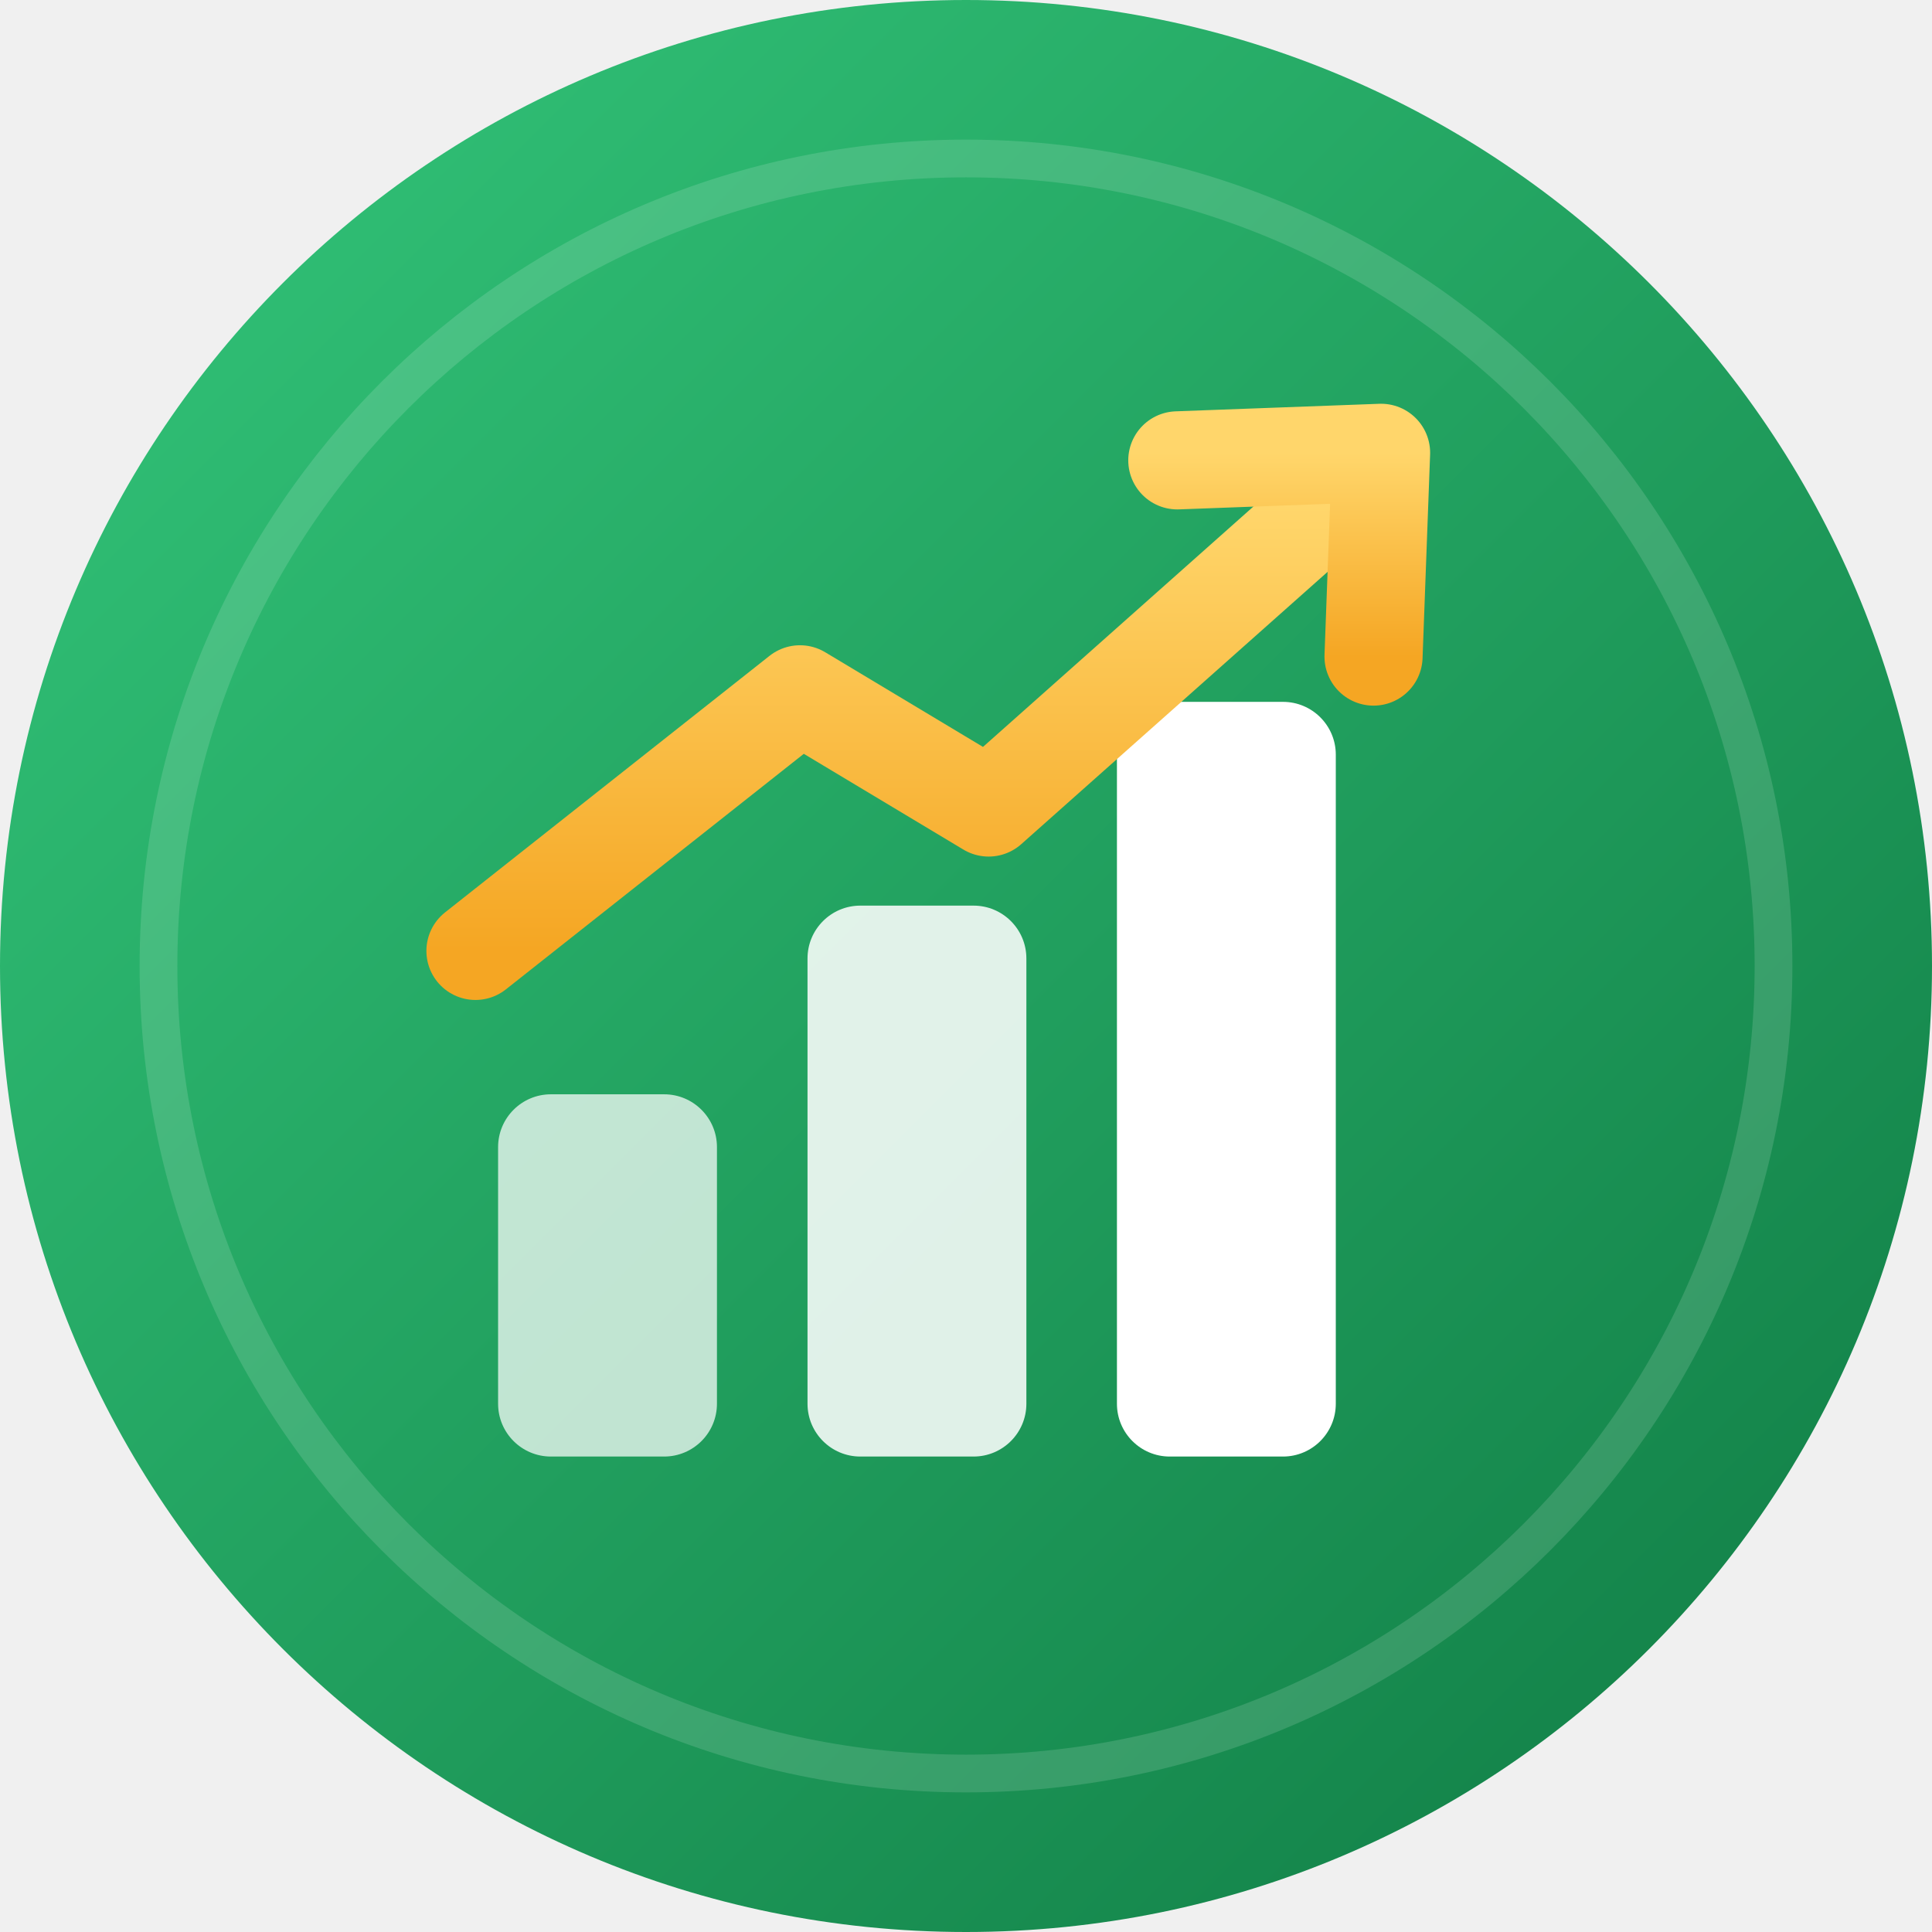
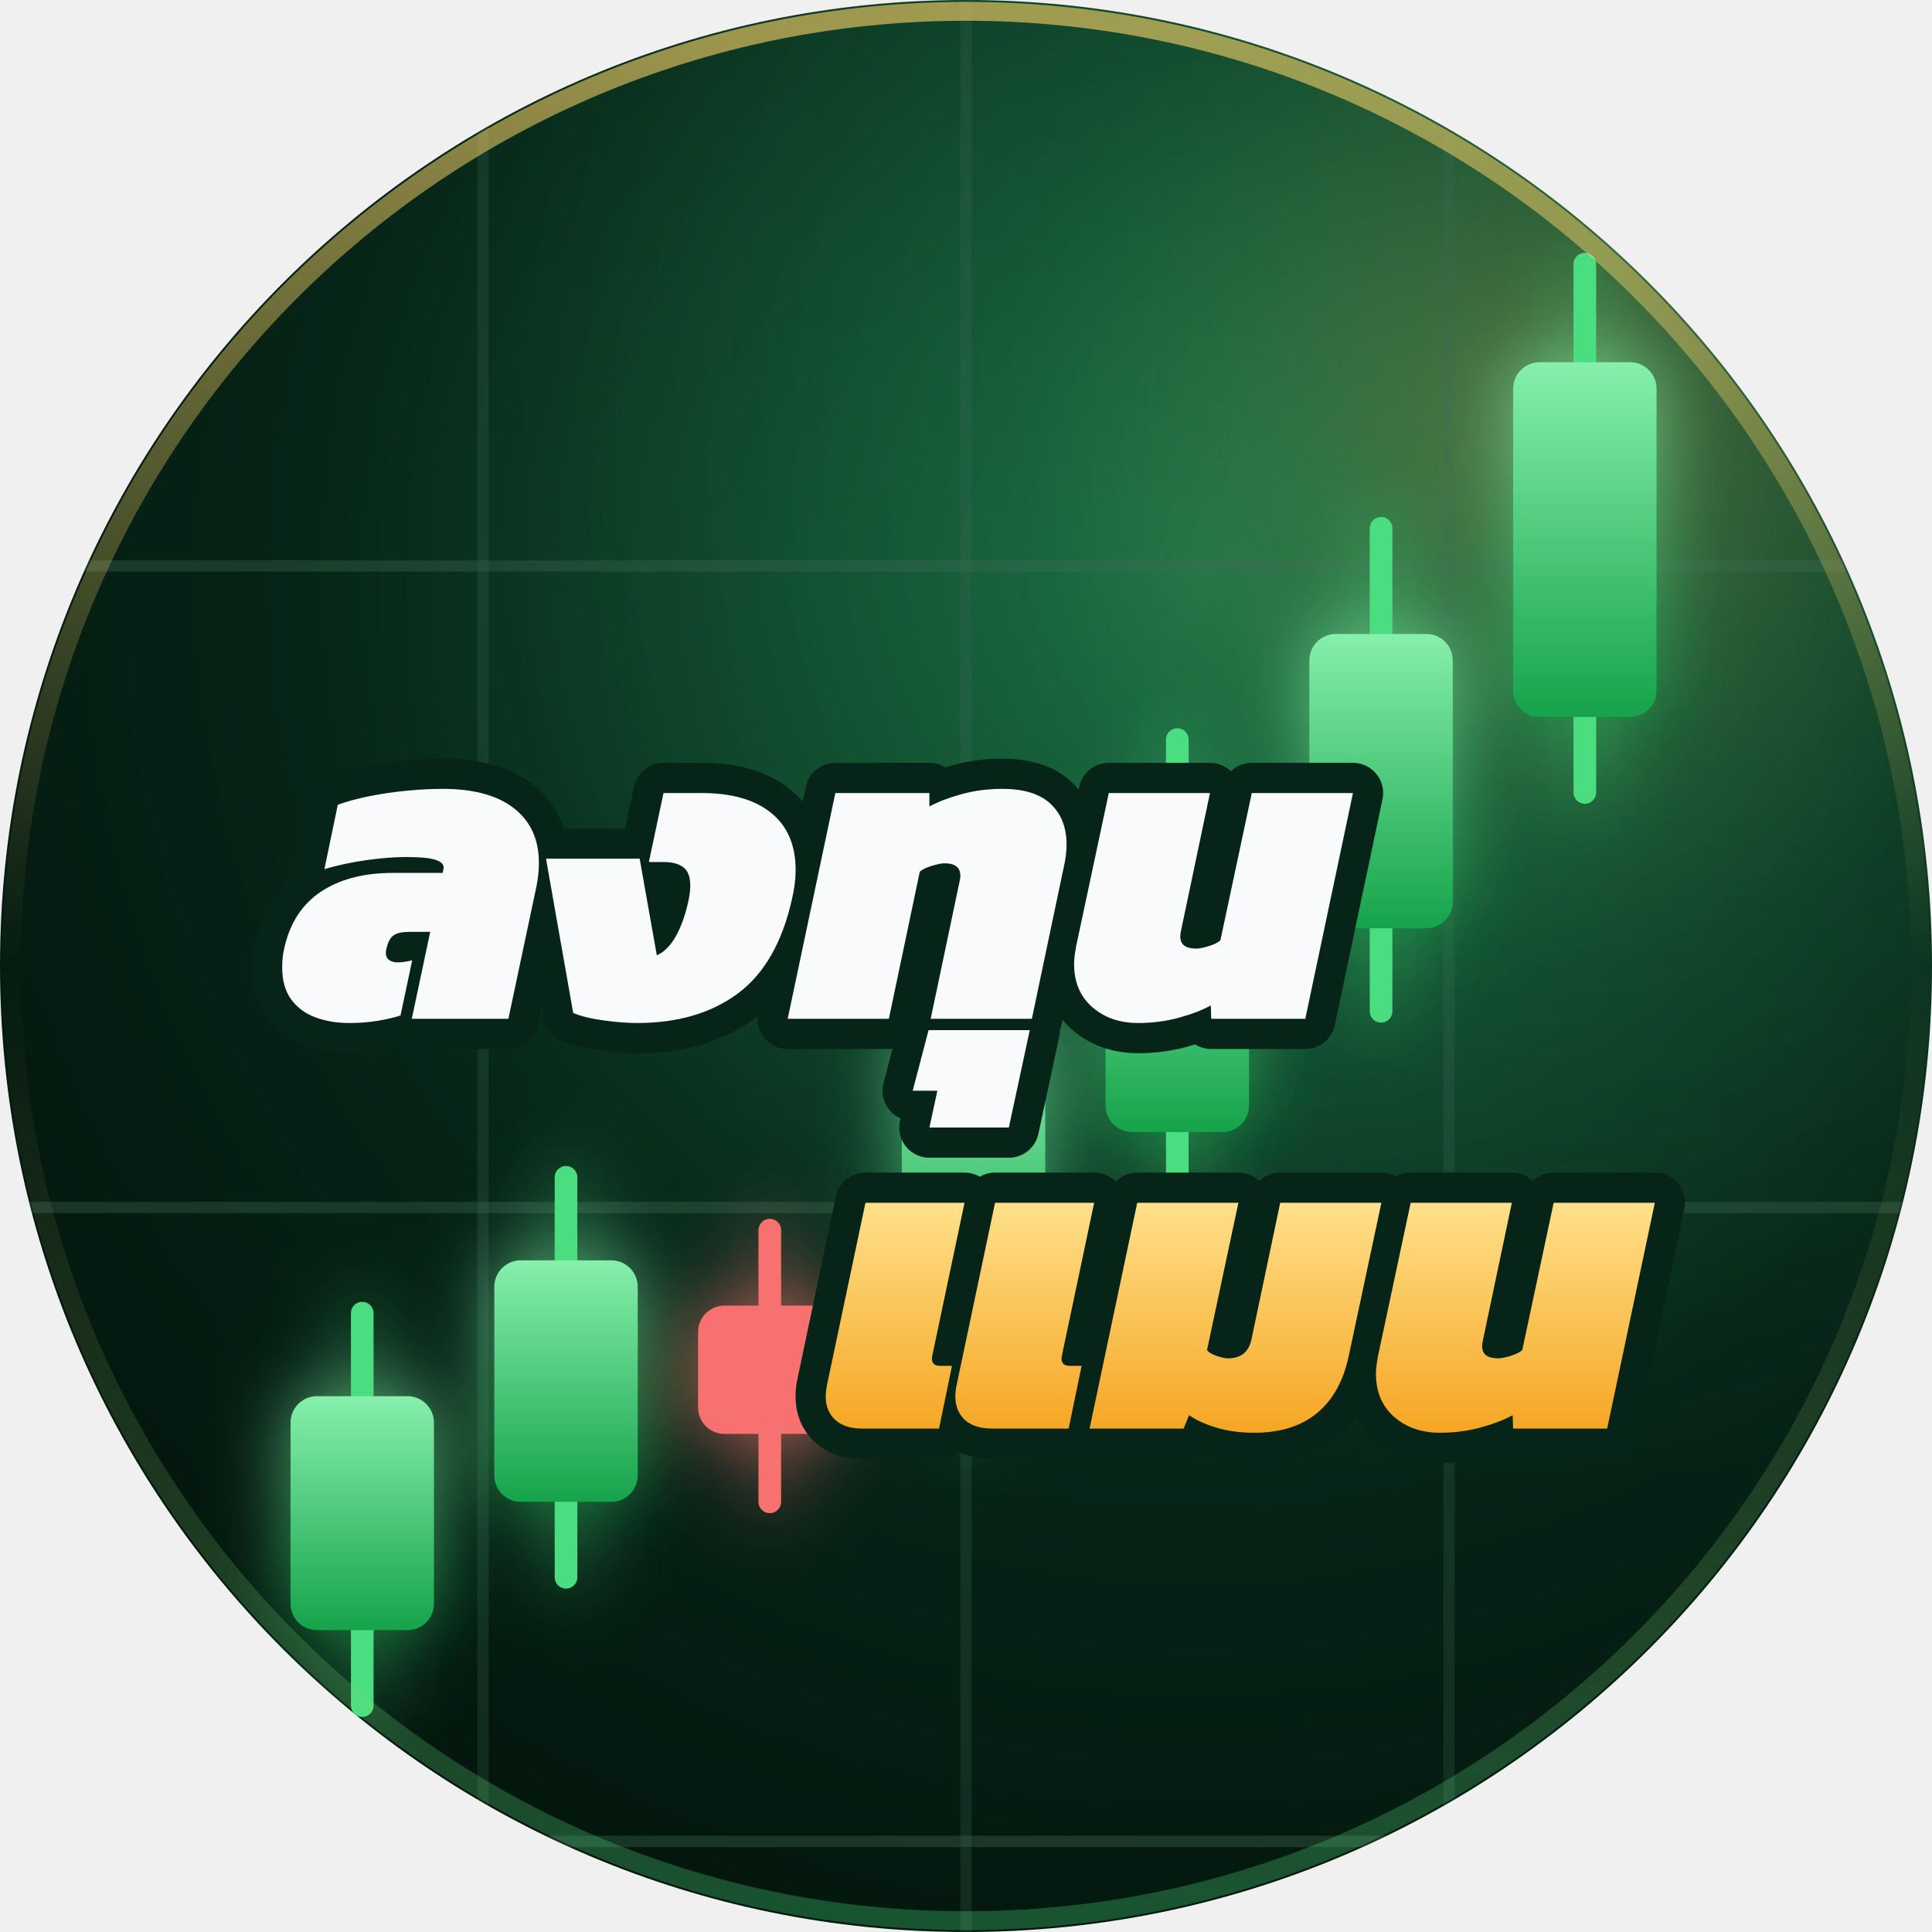
<svg xmlns="http://www.w3.org/2000/svg" viewBox="0 0 512 512">
  <defs>
-     <linearGradient id="bg" x1="0" y1="0" x2="1" y2="1">
-       <stop offset="0" stop-color="#34C77B" />
-       <stop offset="1" stop-color="#0F7A43" />
+     <clipPath id="c">
+       <circle cx="256" cy="256" r="256" />
+     </clipPath>
+     <radialGradient id="bg" cx=".62" cy=".3" r=".85">
+       <stop offset="0" stop-color="#17663f" />
+       <stop offset=".55" stop-color="#062417" />
+       <stop offset="1" stop-color="#021009" />
+     </radialGradient>
+     <radialGradient id="spot" cx=".8" cy=".22" r=".55">
+       <stop offset="0" stop-color="#ffd66b" stop-opacity=".28" />
+       <stop offset=".5" stop-color="#4ade80" stop-opacity=".08" />
+       <stop offset="1" stop-color="#4ade80" stop-opacity="0" />
+     </radialGradient>
+     <linearGradient id="gc" x1="0" y1="0" x2="0" y2="1">
+       <stop offset="0" stop-color="#86efac" />
+       <stop offset="1" stop-color="#16a34a" />
    </linearGradient>
-     <linearGradient id="coin" x1="0" y1="0" x2="0" y2="1">
-       <stop offset="0" stop-color="#FFD66B" />
-       <stop offset="1" stop-color="#F5A623" />
+     <linearGradient id="gold" x1="0" y1="0" x2="0" y2="1">
+       <stop offset="0" stop-color="#ffe08a" />
+       <stop offset="1" stop-color="#f5a623" />
    </linearGradient>
+     <linearGradient id="rim" x1="0" y1="0" x2="0" y2="1">
+       <stop offset="0" stop-color="#ffd66b" stop-opacity=".6" />
+       <stop offset=".5" stop-color="#ffd66b" stop-opacity="0" />
+       <stop offset="1" stop-color="#4ade80" stop-opacity=".3" />
+     </linearGradient>
+     <filter id="blur" x="-30%" y="-30%" width="160%" height="160%">
+       <feGaussianBlur stdDeviation="10" />
+     </filter>
  </defs>
  <circle cx="256" cy="256" r="256" fill="url(#bg)" />
-   <circle cx="256" cy="256" r="214" fill="none" stroke="#fff" stroke-opacity=".14" stroke-width="10" />
-   <rect x="132" y="290" width="58" height="96" rx="14" fill="#fff" fill-opacity=".72" />
-   <rect x="214" y="240" width="58" height="146" rx="14" fill="#fff" fill-opacity=".86" />
-   <rect x="296" y="186" width="58" height="200" rx="14" fill="#fff" />
-   <path d="M126 252 L212 184 L262 214 L352 134" fill="none" stroke="url(#coin)" stroke-width="26" stroke-linecap="round" stroke-linejoin="round" />
-   <path d="M312 122 L366 120 L364 174" fill="none" stroke="url(#coin)" stroke-width="26" stroke-linecap="round" stroke-linejoin="round" />
+   <g clip-path="url(#c)">
+     <rect width="512" height="512" fill="url(#spot)" />
+     <line x1="0" y1="150" x2="512" y2="150" stroke="#3f6b55" stroke-opacity=".35" stroke-width="3" />
+     <line x1="0" y1="320" x2="512" y2="320" stroke="#3f6b55" stroke-opacity=".35" stroke-width="3" />
+     <line x1="0" y1="488" x2="512" y2="488" stroke="#3f6b55" stroke-opacity=".35" stroke-width="3" />
+     <line x1="128" y1="0" x2="128" y2="512" stroke="#3f6b55" stroke-opacity=".25" stroke-width="3" />
+     <line x1="256" y1="0" x2="256" y2="512" stroke="#3f6b55" stroke-opacity=".25" stroke-width="3" />
+     <line x1="384" y1="0" x2="384" y2="512" stroke="#3f6b55" stroke-opacity=".25" stroke-width="3" />
+     <g filter="url(#blur)" opacity=".75">
+       <line x1="96" y1="348" x2="96" y2="452" stroke="#4ade80" stroke-width="6" stroke-linecap="round" />
+       <rect x="77" y="370" width="38" height="62" rx="7" fill="url(#gc)" />
+       <line x1="150" y1="312" x2="150" y2="418" stroke="#4ade80" stroke-width="6" stroke-linecap="round" />
+       <rect x="131" y="334" width="38" height="64" rx="7" fill="url(#gc)" />
+       <line x1="204" y1="326" x2="204" y2="398" stroke="#f87171" stroke-width="6" stroke-linecap="round" />
+       <rect x="185" y="346" width="38" height="34" rx="7" fill="#f87171" />
+       <line x1="258" y1="246" x2="258" y2="376" stroke="#4ade80" stroke-width="6" stroke-linecap="round" />
+       <rect x="239" y="270" width="38" height="86" rx="7" fill="url(#gc)" />
+       <line x1="312" y1="196" x2="312" y2="320" stroke="#4ade80" stroke-width="6" stroke-linecap="round" />
+       <rect x="293" y="222" width="38" height="78" rx="7" fill="url(#gc)" />
+       <line x1="366" y1="140" x2="366" y2="268" stroke="#4ade80" stroke-width="6" stroke-linecap="round" />
+       <rect x="347" y="168" width="38" height="78" rx="7" fill="url(#gc)" />
+       <line x1="420" y1="70" x2="420" y2="210" stroke="#4ade80" stroke-width="6" stroke-linecap="round" />
+       <rect x="401" y="96" width="38" height="94" rx="7" fill="url(#gc)" />
+     </g>
+     <line x1="96" y1="348" x2="96" y2="452" stroke="#4ade80" stroke-width="6" stroke-linecap="round" />
+     <rect x="77" y="370" width="38" height="62" rx="7" fill="url(#gc)" />
+     <line x1="150" y1="312" x2="150" y2="418" stroke="#4ade80" stroke-width="6" stroke-linecap="round" />
+     <rect x="131" y="334" width="38" height="64" rx="7" fill="url(#gc)" />
+     <line x1="204" y1="326" x2="204" y2="398" stroke="#f87171" stroke-width="6" stroke-linecap="round" />
+     <rect x="185" y="346" width="38" height="34" rx="7" fill="#f87171" />
+     <line x1="258" y1="246" x2="258" y2="376" stroke="#4ade80" stroke-width="6" stroke-linecap="round" />
+     <rect x="239" y="270" width="38" height="86" rx="7" fill="url(#gc)" />
+     <line x1="312" y1="196" x2="312" y2="320" stroke="#4ade80" stroke-width="6" stroke-linecap="round" />
+     <rect x="293" y="222" width="38" height="78" rx="7" fill="url(#gc)" />
+     <line x1="366" y1="140" x2="366" y2="268" stroke="#4ade80" stroke-width="6" stroke-linecap="round" />
+     <rect x="347" y="168" width="38" height="78" rx="7" fill="url(#gc)" />
+     <line x1="420" y1="70" x2="420" y2="210" stroke="#4ade80" stroke-width="6" stroke-linecap="round" />
+     <rect x="401" y="96" width="38" height="94" rx="7" fill="url(#gc)" />
+   </g>
+   <g stroke="#062417" stroke-width="16" stroke-linejoin="round" paint-order="stroke">
+     <path d="M92.51 271.108Q87.634 271.108 83.59 269.612Q79.546 268.116 77.163 264.848Q74.781 261.579 74.781 256.371Q74.781 255.152 74.892 253.934Q75.003 252.715 75.335 251.274Q77.551 241.302 85.03 236.316Q92.51 231.33 104.144 231.33H117.33L117.551 230.111Q117.773 228.67 115.501 227.895Q113.23 227.119 107.69 227.119Q102.925 227.119 97.053 227.95Q91.18 228.781 85.972 230.332L89.518 213.269Q93.175 211.939 97.884 210.997Q102.593 210.055 107.69 209.557Q112.787 209.058 117.33 209.058Q129.629 209.058 136.222 214.211Q142.814 219.363 142.814 228.67Q142.814 231.662 142.15 234.986L134.726 270.0H109.13L114.006 246.953H108.465Q105.695 246.953 104.366 247.839Q103.036 248.726 102.482 251.163Q102.371 251.496 102.316 251.828Q102.26 252.161 102.26 252.493Q102.26 253.823 103.147 254.432Q104.033 255.042 105.363 255.042Q107.025 255.042 109.241 254.488L106.139 269.114Q103.812 269.889 100.266 270.499Q96.72 271.108 92.51 271.108Z M168.853 271.108Q165.086 271.108 160.1 270.443Q155.114 269.778 151.9 268.449L144.698 227.562H169.518L174.061 253.158Q176.942 251.939 179.102 248.116Q181.263 244.294 182.482 238.532Q182.925 236.427 182.925 234.654Q182.925 231.219 181.097 229.834Q179.269 228.449 175.945 228.449H171.956L175.834 210.166H186.028Q197.884 210.166 204.366 215.429Q210.848 220.693 210.848 230.554Q210.848 234.211 209.85 238.421Q205.972 255.596 195.446 263.352Q184.92 271.108 168.853 271.108Z M208.742 270.0 221.374 210.166H246.305V213.712Q249.85 211.828 254.892 210.443Q259.934 209.058 265.584 209.058Q274.227 209.058 278.438 213.047Q282.648 217.036 282.648 223.795Q282.648 226.454 281.983 229.446L273.452 270.0H246.637L254.283 233.657Q254.393 233.213 254.449 232.825Q254.504 232.438 254.504 232.105Q254.504 228.781 250.294 228.781Q249.186 228.781 246.97 229.446Q244.753 230.111 243.756 230.997L235.557 270.0Z M246.305 298.809 248.41 289.058H241.873L246.083 272.992H272.898L267.357 298.809Z M301.596 271.108Q294.283 271.108 289.463 266.898Q284.643 262.687 284.643 255.485Q284.643 254.266 284.809 253.102Q284.975 251.939 285.197 250.72L293.839 210.166H320.654L313.008 246.51Q312.898 246.953 312.842 247.396Q312.787 247.839 312.787 248.172Q312.787 251.385 316.997 251.385Q318.216 251.385 320.377 250.72Q322.537 250.055 323.424 249.169L331.734 210.166H358.548L345.917 270.0H320.986L320.875 266.454Q317.44 268.338 312.343 269.723Q307.247 271.108 301.596 271.108Z" fill="#f8fafc" />
+     <path d="M262.925 378.587Q258.161 378.587 255.668 376.26Q253.175 373.934 253.175 370.055Q253.175 368.726 253.507 367.064L263.701 318.753H289.961L281.429 359.197Q281.319 359.529 281.319 360.083Q281.319 361.967 283.535 361.967H286.637L283.202 378.587ZM228.576 378.587Q223.812 378.587 221.319 376.26Q218.825 373.934 218.825 370.055Q218.825 368.726 219.158 367.064L229.352 318.753H255.612L247.08 359.197Q246.97 359.529 246.97 360.083Q246.97 361.967 249.186 361.967H252.288L248.853 378.587Z M332.399 379.695Q326.748 379.695 322.26 378.31Q317.773 376.925 315.114 375.042L313.673 378.587H288.742L301.374 318.753H328.188L319.878 357.756Q320.432 358.643 322.371 359.307Q324.31 359.972 325.418 359.972Q330.515 359.972 331.623 355.097L339.269 318.753H366.083L357.44 359.307Q355.335 369.28 349.019 374.488Q342.704 379.695 332.399 379.695Z M381.596 379.695Q374.283 379.695 369.463 375.485Q364.643 371.274 364.643 364.072Q364.643 362.853 364.809 361.69Q364.975 360.526 365.197 359.307L373.839 318.753H400.654L393.008 355.097Q392.898 355.54 392.842 355.983Q392.787 356.427 392.787 356.759Q392.787 359.972 396.997 359.972Q398.216 359.972 400.377 359.307Q402.537 358.643 403.424 357.756L411.734 318.753H438.548L425.917 378.587H400.986L400.875 375.042Q397.44 376.925 392.343 378.31Q387.247 379.695 381.596 379.695Z" fill="url(#gold)" />
+   </g>
+   <circle cx="256" cy="256" r="253" fill="none" stroke="url(#rim)" stroke-width="5" />
</svg>
